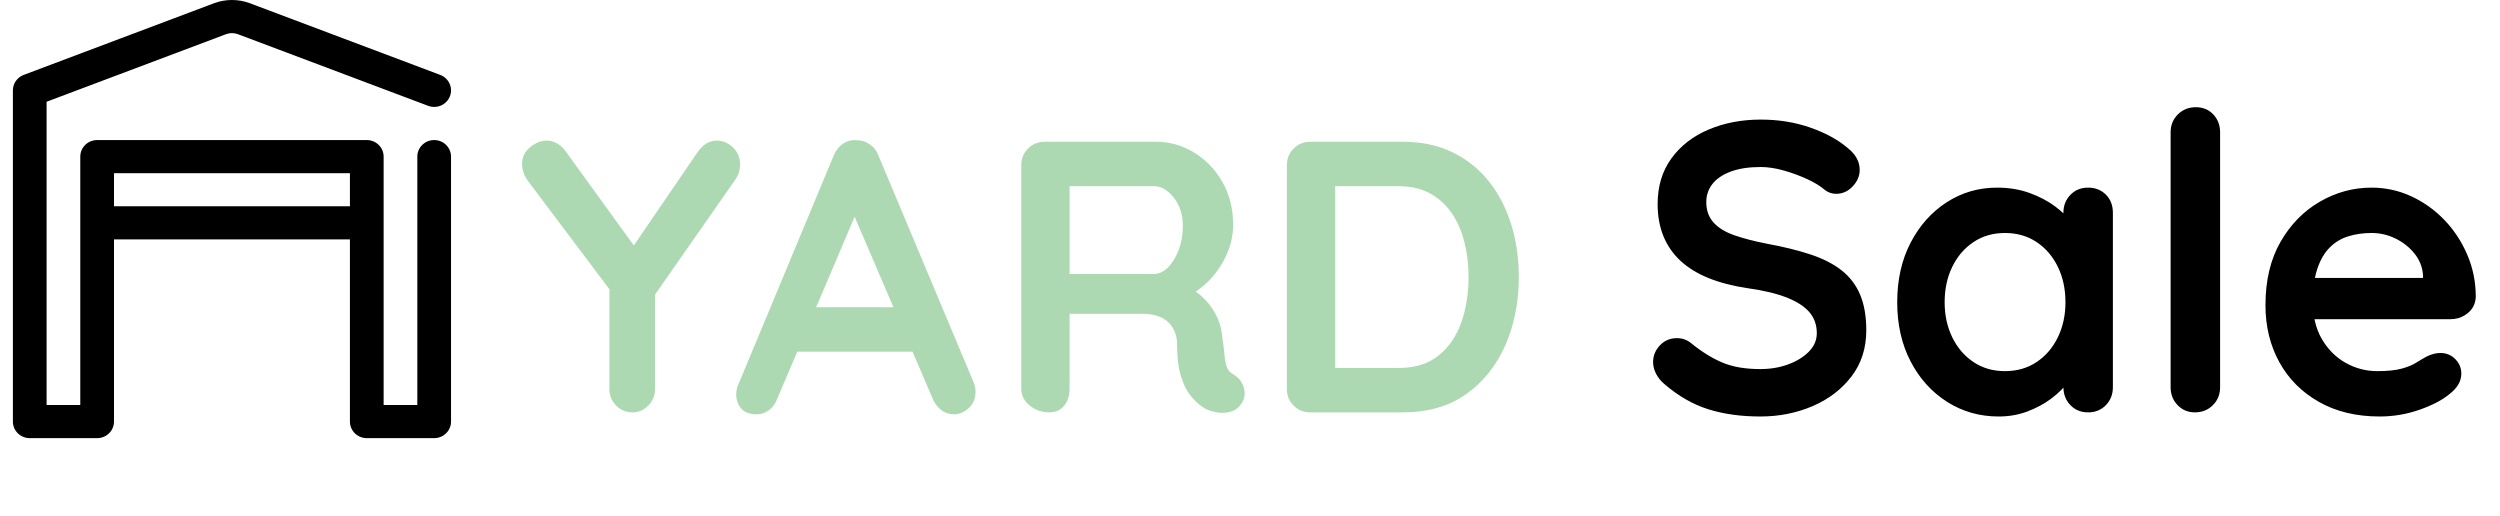
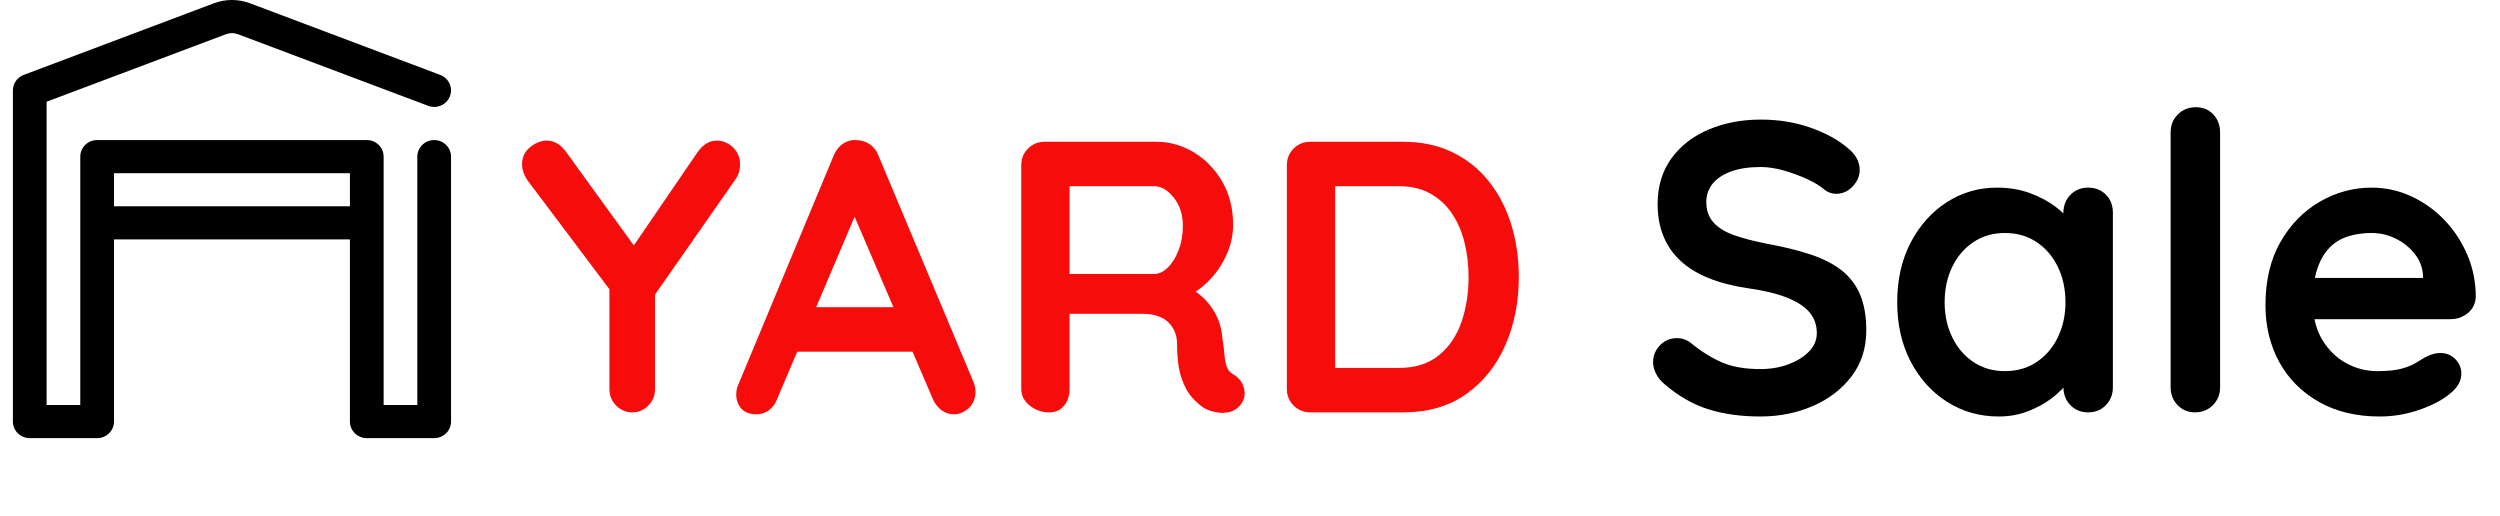
<svg xmlns="http://www.w3.org/2000/svg" width="97" height="20" viewBox="0 0 97 20" fill="none">
  <path fill-rule="evenodd" clip-rule="evenodd" d="M4.423 9.289V16.358C4.423 16.712 4.13 17 3.769 17H1.154C0.793 17 0.5 16.712 0.5 16.358V3.506C0.5 3.24 0.667 3.002 0.92 2.906C0.92 2.906 6.608 0.764 8.298 0.128C8.75 -0.043 9.25 -0.043 9.702 0.128C11.392 0.764 17.08 2.906 17.08 2.906C17.417 3.033 17.586 3.405 17.457 3.736C17.327 4.068 16.949 4.233 16.612 4.106C16.612 4.106 10.924 1.964 9.234 1.328C9.083 1.271 8.917 1.271 8.766 1.328L1.808 3.948V15.715H3.115V6.077C3.115 5.722 3.408 5.434 3.769 5.434H14.231C14.592 5.434 14.885 5.722 14.885 6.077V15.715H16.192V6.077C16.192 5.722 16.485 5.434 16.846 5.434C17.207 5.434 17.5 5.722 17.5 6.077V16.358C17.5 16.712 17.207 17 16.846 17H14.231C13.87 17 13.577 16.712 13.577 16.358V9.289H4.423ZM13.577 8.004V6.719H4.423V8.004H13.577Z" fill="black" />
-   <path fill-rule="evenodd" clip-rule="evenodd" d="M48.1 15.745C47.99 15.875 47.85 15.957 47.68 15.992C47.51 16.027 47.34 16.027 47.17 15.992C47 15.957 46.86 15.91 46.75 15.85C46.58 15.75 46.41 15.602 46.24 15.408C46.07 15.213 45.932 14.95 45.828 14.62C45.722 14.29 45.67 13.865 45.67 13.345C45.67 13.175 45.64 13.018 45.58 12.873C45.52 12.727 45.435 12.602 45.325 12.498C45.215 12.393 45.075 12.312 44.905 12.258L44.772 12.221C44.633 12.191 44.477 12.175 44.305 12.175L41.5 12.176V15.085C41.5 15.345 41.43 15.562 41.29 15.738C41.15 15.912 40.955 16 40.705 16C40.425 16 40.175 15.912 39.955 15.738C39.735 15.562 39.625 15.345 39.625 15.085V6.415C39.625 6.155 39.712 5.938 39.888 5.763C40.062 5.588 40.28 5.5 40.54 5.5H44.86C45.38 5.5 45.867 5.638 46.322 5.912C46.778 6.188 47.145 6.567 47.425 7.053C47.705 7.537 47.845 8.095 47.845 8.725C47.845 9.105 47.767 9.475 47.612 9.835C47.458 10.195 47.248 10.52 46.983 10.81L46.82 10.976C46.708 11.082 46.592 11.177 46.47 11.262L46.389 11.315L46.418 11.333C46.563 11.436 46.691 11.55 46.803 11.672C46.987 11.877 47.133 12.098 47.237 12.332C47.343 12.568 47.405 12.82 47.425 13.09C47.465 13.34 47.492 13.56 47.508 13.75C47.523 13.94 47.553 14.1 47.597 14.23C47.642 14.36 47.73 14.46 47.86 14.53C48.08 14.66 48.218 14.848 48.273 15.092C48.328 15.338 48.27 15.555 48.1 15.745ZM44.785 7.225H41.5V10.63H44.785C44.965 10.63 45.14 10.547 45.31 10.383C45.48 10.217 45.62 9.992 45.73 9.707C45.84 9.422 45.895 9.11 45.895 8.77C45.895 8.33 45.778 7.963 45.542 7.668C45.307 7.372 45.055 7.225 44.785 7.225ZM54.43 16C55.4 16 56.218 15.765 56.883 15.295C57.547 14.825 58.055 14.193 58.405 13.398C58.755 12.602 58.93 11.72 58.93 10.75C58.93 10.03 58.833 9.352 58.638 8.717C58.443 8.082 58.153 7.522 57.767 7.037C57.383 6.553 56.91 6.175 56.35 5.905C55.79 5.635 55.15 5.5 54.43 5.5H50.845C50.585 5.5 50.367 5.588 50.193 5.763C50.017 5.938 49.93 6.155 49.93 6.415V15.085C49.93 15.345 50.017 15.562 50.193 15.738C50.367 15.912 50.585 16 50.845 16H54.43ZM54.28 7.225H51.805V14.275H54.28C54.91 14.275 55.425 14.113 55.825 13.787C56.225 13.463 56.517 13.033 56.703 12.498C56.888 11.963 56.98 11.38 56.98 10.75C56.98 10.28 56.928 9.832 56.822 9.408C56.718 8.982 56.555 8.607 56.335 8.283C56.115 7.957 55.835 7.7 55.495 7.51C55.155 7.32 54.75 7.225 54.28 7.225Z" fill="#ACD9B2" />
+   <path fill-rule="evenodd" clip-rule="evenodd" d="M48.1 15.745C47.99 15.875 47.85 15.957 47.68 15.992C47.51 16.027 47.34 16.027 47.17 15.992C47 15.957 46.86 15.91 46.75 15.85C46.58 15.75 46.41 15.602 46.24 15.408C46.07 15.213 45.932 14.95 45.828 14.62C45.722 14.29 45.67 13.865 45.67 13.345C45.67 13.175 45.64 13.018 45.58 12.873C45.52 12.727 45.435 12.602 45.325 12.498C45.215 12.393 45.075 12.312 44.905 12.258L44.772 12.221C44.633 12.191 44.477 12.175 44.305 12.175L41.5 12.176V15.085C41.5 15.345 41.43 15.562 41.29 15.738C41.15 15.912 40.955 16 40.705 16C40.425 16 40.175 15.912 39.955 15.738C39.735 15.562 39.625 15.345 39.625 15.085V6.415C39.625 6.155 39.712 5.938 39.888 5.763C40.062 5.588 40.28 5.5 40.54 5.5H44.86C45.38 5.5 45.867 5.638 46.322 5.912C46.778 6.188 47.145 6.567 47.425 7.053C47.705 7.537 47.845 8.095 47.845 8.725C47.845 9.105 47.767 9.475 47.612 9.835C47.458 10.195 47.248 10.52 46.983 10.81L46.82 10.976C46.708 11.082 46.592 11.177 46.47 11.262L46.389 11.315L46.418 11.333C46.563 11.436 46.691 11.55 46.803 11.672C46.987 11.877 47.133 12.098 47.237 12.332C47.343 12.568 47.405 12.82 47.425 13.09C47.465 13.34 47.492 13.56 47.508 13.75C47.523 13.94 47.553 14.1 47.597 14.23C47.642 14.36 47.73 14.46 47.86 14.53C48.08 14.66 48.218 14.848 48.273 15.092C48.328 15.338 48.27 15.555 48.1 15.745ZM44.785 7.225H41.5V10.63H44.785C44.965 10.63 45.14 10.547 45.31 10.383C45.48 10.217 45.62 9.992 45.73 9.707C45.84 9.422 45.895 9.11 45.895 8.77C45.895 8.33 45.778 7.963 45.542 7.668C45.307 7.372 45.055 7.225 44.785 7.225ZM54.43 16C55.4 16 56.218 15.765 56.883 15.295C57.547 14.825 58.055 14.193 58.405 13.398C58.755 12.602 58.93 11.72 58.93 10.75C58.93 10.03 58.833 9.352 58.638 8.717C58.443 8.082 58.153 7.522 57.767 7.037C57.383 6.553 56.91 6.175 56.35 5.905C55.79 5.635 55.15 5.5 54.43 5.5H50.845C50.585 5.5 50.367 5.588 50.193 5.763C50.017 5.938 49.93 6.155 49.93 6.415V15.085C49.93 15.345 50.017 15.562 50.193 15.738C50.367 15.912 50.585 16 50.845 16H54.43ZM54.28 7.225H51.805V14.275H54.28C54.91 14.275 55.425 14.113 55.825 13.787C56.225 13.463 56.517 13.033 56.703 12.498C56.888 11.963 56.98 11.38 56.98 10.75C56.98 10.28 56.928 9.832 56.822 9.408C56.718 8.982 56.555 8.607 56.335 8.283C56.115 7.957 55.835 7.7 55.495 7.51C55.155 7.32 54.75 7.225 54.28 7.225Z" fill="#f70c0c" />
  <path fill-rule="evenodd" clip-rule="evenodd" d="M85.86 15.72C85.673 15.907 85.441 16 85.164 16C84.897 16 84.673 15.907 84.492 15.72C84.311 15.533 84.22 15.301 84.22 15.024V5.136C84.22 4.859 84.313 4.627 84.5 4.44C84.687 4.253 84.919 4.16 85.196 4.16C85.473 4.16 85.7 4.253 85.876 4.44C86.052 4.627 86.14 4.859 86.14 5.136V15.024C86.14 15.301 86.047 15.533 85.86 15.72ZM70.324 15.76C69.7 16.027 69.025 16.16 68.3 16.16C67.553 16.16 66.881 16.067 66.284 15.88C65.687 15.693 65.116 15.365 64.572 14.896C64.433 14.779 64.327 14.645 64.252 14.496C64.177 14.347 64.14 14.197 64.14 14.048C64.14 13.803 64.228 13.587 64.404 13.4C64.58 13.213 64.801 13.12 65.068 13.12C65.271 13.12 65.452 13.184 65.612 13.312C66.017 13.643 66.42 13.893 66.82 14.064C67.22 14.235 67.713 14.32 68.3 14.32C68.695 14.32 69.057 14.259 69.388 14.136C69.719 14.013 69.985 13.848 70.188 13.64C70.391 13.432 70.492 13.195 70.492 12.928C70.492 12.608 70.396 12.336 70.204 12.112C70.012 11.888 69.719 11.699 69.324 11.544C68.929 11.389 68.428 11.269 67.82 11.184C67.244 11.099 66.737 10.968 66.3 10.792C65.863 10.616 65.497 10.392 65.204 10.12C64.911 9.848 64.689 9.528 64.54 9.16C64.391 8.792 64.316 8.379 64.316 7.92C64.316 7.227 64.495 6.635 64.852 6.144C65.209 5.653 65.692 5.28 66.3 5.024C66.908 4.768 67.58 4.64 68.316 4.64C69.009 4.64 69.652 4.744 70.244 4.952C70.836 5.16 71.319 5.424 71.692 5.744C72.001 5.989 72.156 6.272 72.156 6.592C72.156 6.827 72.065 7.04 71.884 7.232C71.703 7.424 71.489 7.52 71.244 7.52C71.084 7.52 70.94 7.472 70.812 7.376C70.641 7.227 70.412 7.085 70.124 6.952C69.836 6.819 69.532 6.707 69.212 6.616C68.892 6.525 68.593 6.48 68.316 6.48C67.857 6.48 67.471 6.539 67.156 6.656C66.841 6.773 66.604 6.933 66.444 7.136C66.284 7.339 66.204 7.573 66.204 7.84C66.204 8.16 66.297 8.424 66.484 8.632C66.671 8.84 66.94 9.005 67.292 9.128C67.644 9.251 68.065 9.36 68.556 9.456C69.196 9.573 69.759 9.712 70.244 9.872C70.729 10.032 71.132 10.237 71.452 10.488C71.772 10.739 72.012 11.053 72.172 11.432C72.332 11.811 72.412 12.272 72.412 12.816C72.412 13.509 72.22 14.107 71.836 14.608C71.452 15.109 70.948 15.493 70.324 15.76ZM78.676 15.96C78.329 16.093 77.953 16.16 77.548 16.16C76.812 16.16 76.145 15.971 75.548 15.592C74.951 15.213 74.479 14.691 74.132 14.024C73.785 13.357 73.612 12.592 73.612 11.728C73.612 10.853 73.785 10.083 74.132 9.416C74.479 8.749 74.945 8.227 75.532 7.848C76.119 7.469 76.769 7.28 77.484 7.28C77.943 7.28 78.364 7.349 78.748 7.488C79.132 7.627 79.465 7.803 79.748 8.016L79.91 8.144C79.961 8.187 80.011 8.232 80.06 8.278V8.256C80.06 7.979 80.151 7.747 80.332 7.56C80.513 7.373 80.743 7.28 81.02 7.28C81.297 7.28 81.527 7.371 81.708 7.552C81.889 7.733 81.98 7.968 81.98 8.256V15.024C81.98 15.301 81.889 15.533 81.708 15.72C81.527 15.907 81.297 16 81.02 16C80.743 16 80.513 15.907 80.332 15.72L80.249 15.623C80.148 15.488 80.088 15.334 80.068 15.159L80.061 15.04L79.983 15.123C79.868 15.241 79.734 15.357 79.58 15.472C79.324 15.664 79.023 15.827 78.676 15.96ZM77.788 14.4C77.329 14.4 76.924 14.283 76.572 14.048C76.22 13.813 75.945 13.493 75.748 13.088C75.551 12.683 75.452 12.229 75.452 11.728C75.452 11.216 75.551 10.757 75.748 10.352C75.945 9.947 76.22 9.627 76.572 9.392C76.924 9.157 77.329 9.04 77.788 9.04C78.257 9.04 78.668 9.157 79.02 9.392C79.372 9.627 79.647 9.947 79.844 10.352C80.041 10.757 80.14 11.216 80.14 11.728C80.14 12.229 80.041 12.683 79.844 13.088C79.647 13.493 79.372 13.813 79.02 14.048C78.668 14.283 78.257 14.4 77.788 14.4ZM92.332 16.16C92.865 16.16 93.383 16.072 93.884 15.896C94.385 15.72 94.775 15.515 95.052 15.28C95.351 15.045 95.5 14.784 95.5 14.496C95.5 14.283 95.423 14.096 95.268 13.936C95.113 13.776 94.919 13.696 94.684 13.696C94.513 13.696 94.332 13.744 94.14 13.84C94.023 13.904 93.892 13.981 93.748 14.072C93.604 14.163 93.415 14.24 93.18 14.304C92.945 14.368 92.631 14.4 92.236 14.4C91.809 14.4 91.407 14.296 91.028 14.088C90.649 13.88 90.34 13.576 90.1 13.176C89.963 12.947 89.865 12.69 89.806 12.404L89.802 12.384H95.084C95.289 12.384 95.473 12.333 95.637 12.23L95.756 12.144C95.948 11.984 96.049 11.776 96.06 11.52C96.06 10.944 95.951 10.4 95.732 9.888C95.513 9.376 95.217 8.925 94.844 8.536C94.471 8.147 94.041 7.84 93.556 7.616C93.071 7.392 92.556 7.28 92.012 7.28C91.308 7.28 90.641 7.461 90.012 7.824C89.383 8.187 88.873 8.707 88.484 9.384C88.095 10.061 87.9 10.88 87.9 11.84C87.9 12.661 88.079 13.397 88.436 14.048C88.793 14.699 89.305 15.213 89.972 15.592C90.639 15.971 91.425 16.16 92.332 16.16ZM89.819 10.784H94.012V10.672C93.991 10.363 93.881 10.085 93.684 9.84C93.487 9.595 93.241 9.4 92.948 9.256C92.655 9.112 92.343 9.04 92.012 9.04C91.692 9.04 91.393 9.083 91.116 9.168C90.839 9.253 90.599 9.397 90.396 9.6C90.193 9.803 90.033 10.075 89.916 10.416L89.862 10.594L89.819 10.784Z" fill="black" />
-   <path d="M24.545 16C24.775 16 24.977 15.912 25.152 15.738C25.328 15.562 25.415 15.345 25.415 15.085V11.429L28.55 6.94C28.59 6.88 28.622 6.819 28.647 6.757L28.677 6.662C28.703 6.567 28.715 6.475 28.715 6.385C28.715 6.115 28.622 5.893 28.438 5.718C28.253 5.543 28.045 5.455 27.815 5.455C27.525 5.455 27.275 5.605 27.065 5.905L24.592 9.523L21.95 5.875C21.77 5.635 21.564 5.498 21.333 5.464L21.215 5.455C20.995 5.455 20.78 5.54 20.57 5.71C20.36 5.88 20.255 6.1 20.255 6.37C20.255 6.47 20.275 6.58 20.315 6.7C20.355 6.82 20.425 6.945 20.525 7.075L23.645 11.222V15.085C23.645 15.302 23.706 15.489 23.827 15.646L23.907 15.738C24.082 15.912 24.295 16 24.545 16Z" fill="#ACD9B2" />
-   <path fill-rule="evenodd" clip-rule="evenodd" d="M37.587 15.835C37.412 15.995 37.22 16.075 37.01 16.075C36.83 16.075 36.667 16.02 36.522 15.91L36.42 15.82C36.323 15.723 36.245 15.602 36.185 15.46L35.406 13.645H30.933L30.155 15.475C30.085 15.665 29.977 15.812 29.832 15.918C29.687 16.023 29.53 16.075 29.36 16.075C29.09 16.075 28.89 16 28.76 15.85C28.63 15.7 28.565 15.515 28.565 15.295C28.565 15.205 28.58 15.11 28.61 15.01L32.345 6.04C32.425 5.84 32.547 5.685 32.712 5.575C32.877 5.465 33.055 5.42 33.245 5.44C33.425 5.44 33.592 5.492 33.747 5.598C33.902 5.702 34.015 5.85 34.085 6.04L37.775 14.83C37.825 14.96 37.85 15.08 37.85 15.19C37.85 15.46 37.762 15.675 37.587 15.835ZM31.667 11.92H34.666L33.159 8.409L31.667 11.92Z" fill="#ACD9B2" />
+   <path d="M24.545 16C24.775 16 24.977 15.912 25.152 15.738C25.328 15.562 25.415 15.345 25.415 15.085V11.429L28.55 6.94C28.59 6.88 28.622 6.819 28.647 6.757L28.677 6.662C28.703 6.567 28.715 6.475 28.715 6.385C28.715 6.115 28.622 5.893 28.438 5.718C28.253 5.543 28.045 5.455 27.815 5.455C27.525 5.455 27.275 5.605 27.065 5.905L24.592 9.523L21.95 5.875C21.77 5.635 21.564 5.498 21.333 5.464L21.215 5.455C20.995 5.455 20.78 5.54 20.57 5.71C20.36 5.88 20.255 6.1 20.255 6.37C20.255 6.47 20.275 6.58 20.315 6.7C20.355 6.82 20.425 6.945 20.525 7.075L23.645 11.222V15.085C23.645 15.302 23.706 15.489 23.827 15.646L23.907 15.738C24.082 15.912 24.295 16 24.545 16Z" fill="#f70c0c" />
+   <path fill-rule="evenodd" clip-rule="evenodd" d="M37.587 15.835C37.412 15.995 37.22 16.075 37.01 16.075C36.83 16.075 36.667 16.02 36.522 15.91L36.42 15.82C36.323 15.723 36.245 15.602 36.185 15.46L35.406 13.645H30.933L30.155 15.475C30.085 15.665 29.977 15.812 29.832 15.918C29.687 16.023 29.53 16.075 29.36 16.075C29.09 16.075 28.89 16 28.76 15.85C28.63 15.7 28.565 15.515 28.565 15.295C28.565 15.205 28.58 15.11 28.61 15.01L32.345 6.04C32.425 5.84 32.547 5.685 32.712 5.575C32.877 5.465 33.055 5.42 33.245 5.44C33.425 5.44 33.592 5.492 33.747 5.598C33.902 5.702 34.015 5.85 34.085 6.04L37.775 14.83C37.825 14.96 37.85 15.08 37.85 15.19C37.85 15.46 37.762 15.675 37.587 15.835ZM31.667 11.92H34.666L33.159 8.409L31.667 11.92Z" fill="#f70c0c" />
</svg>
